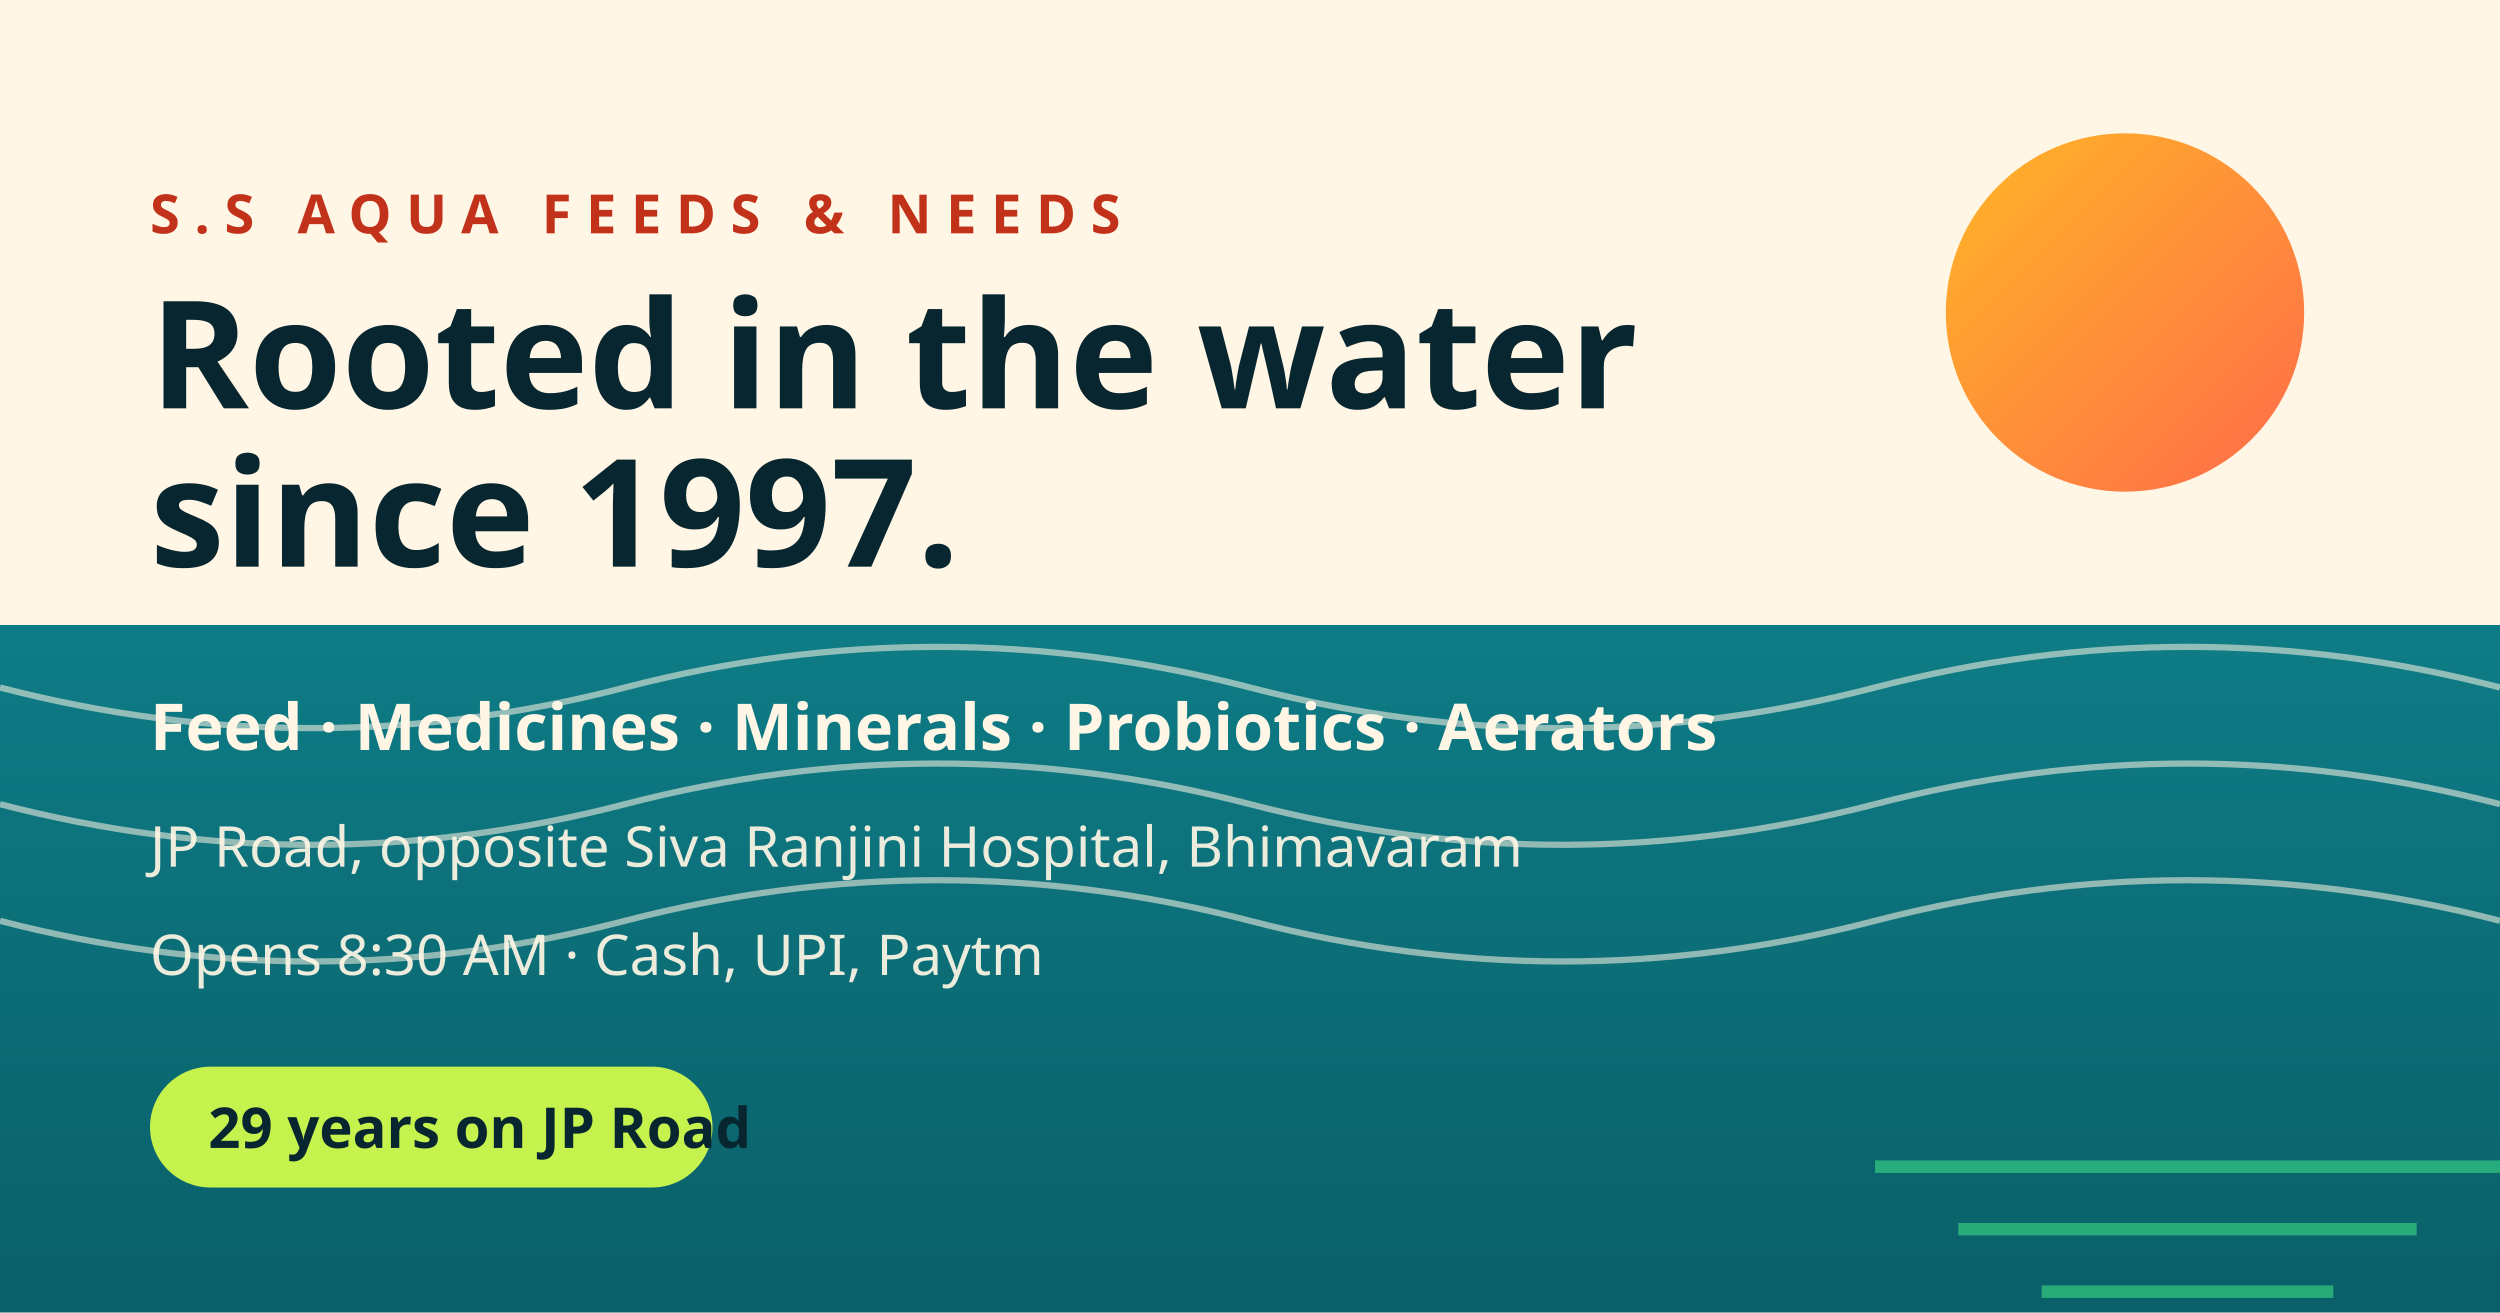
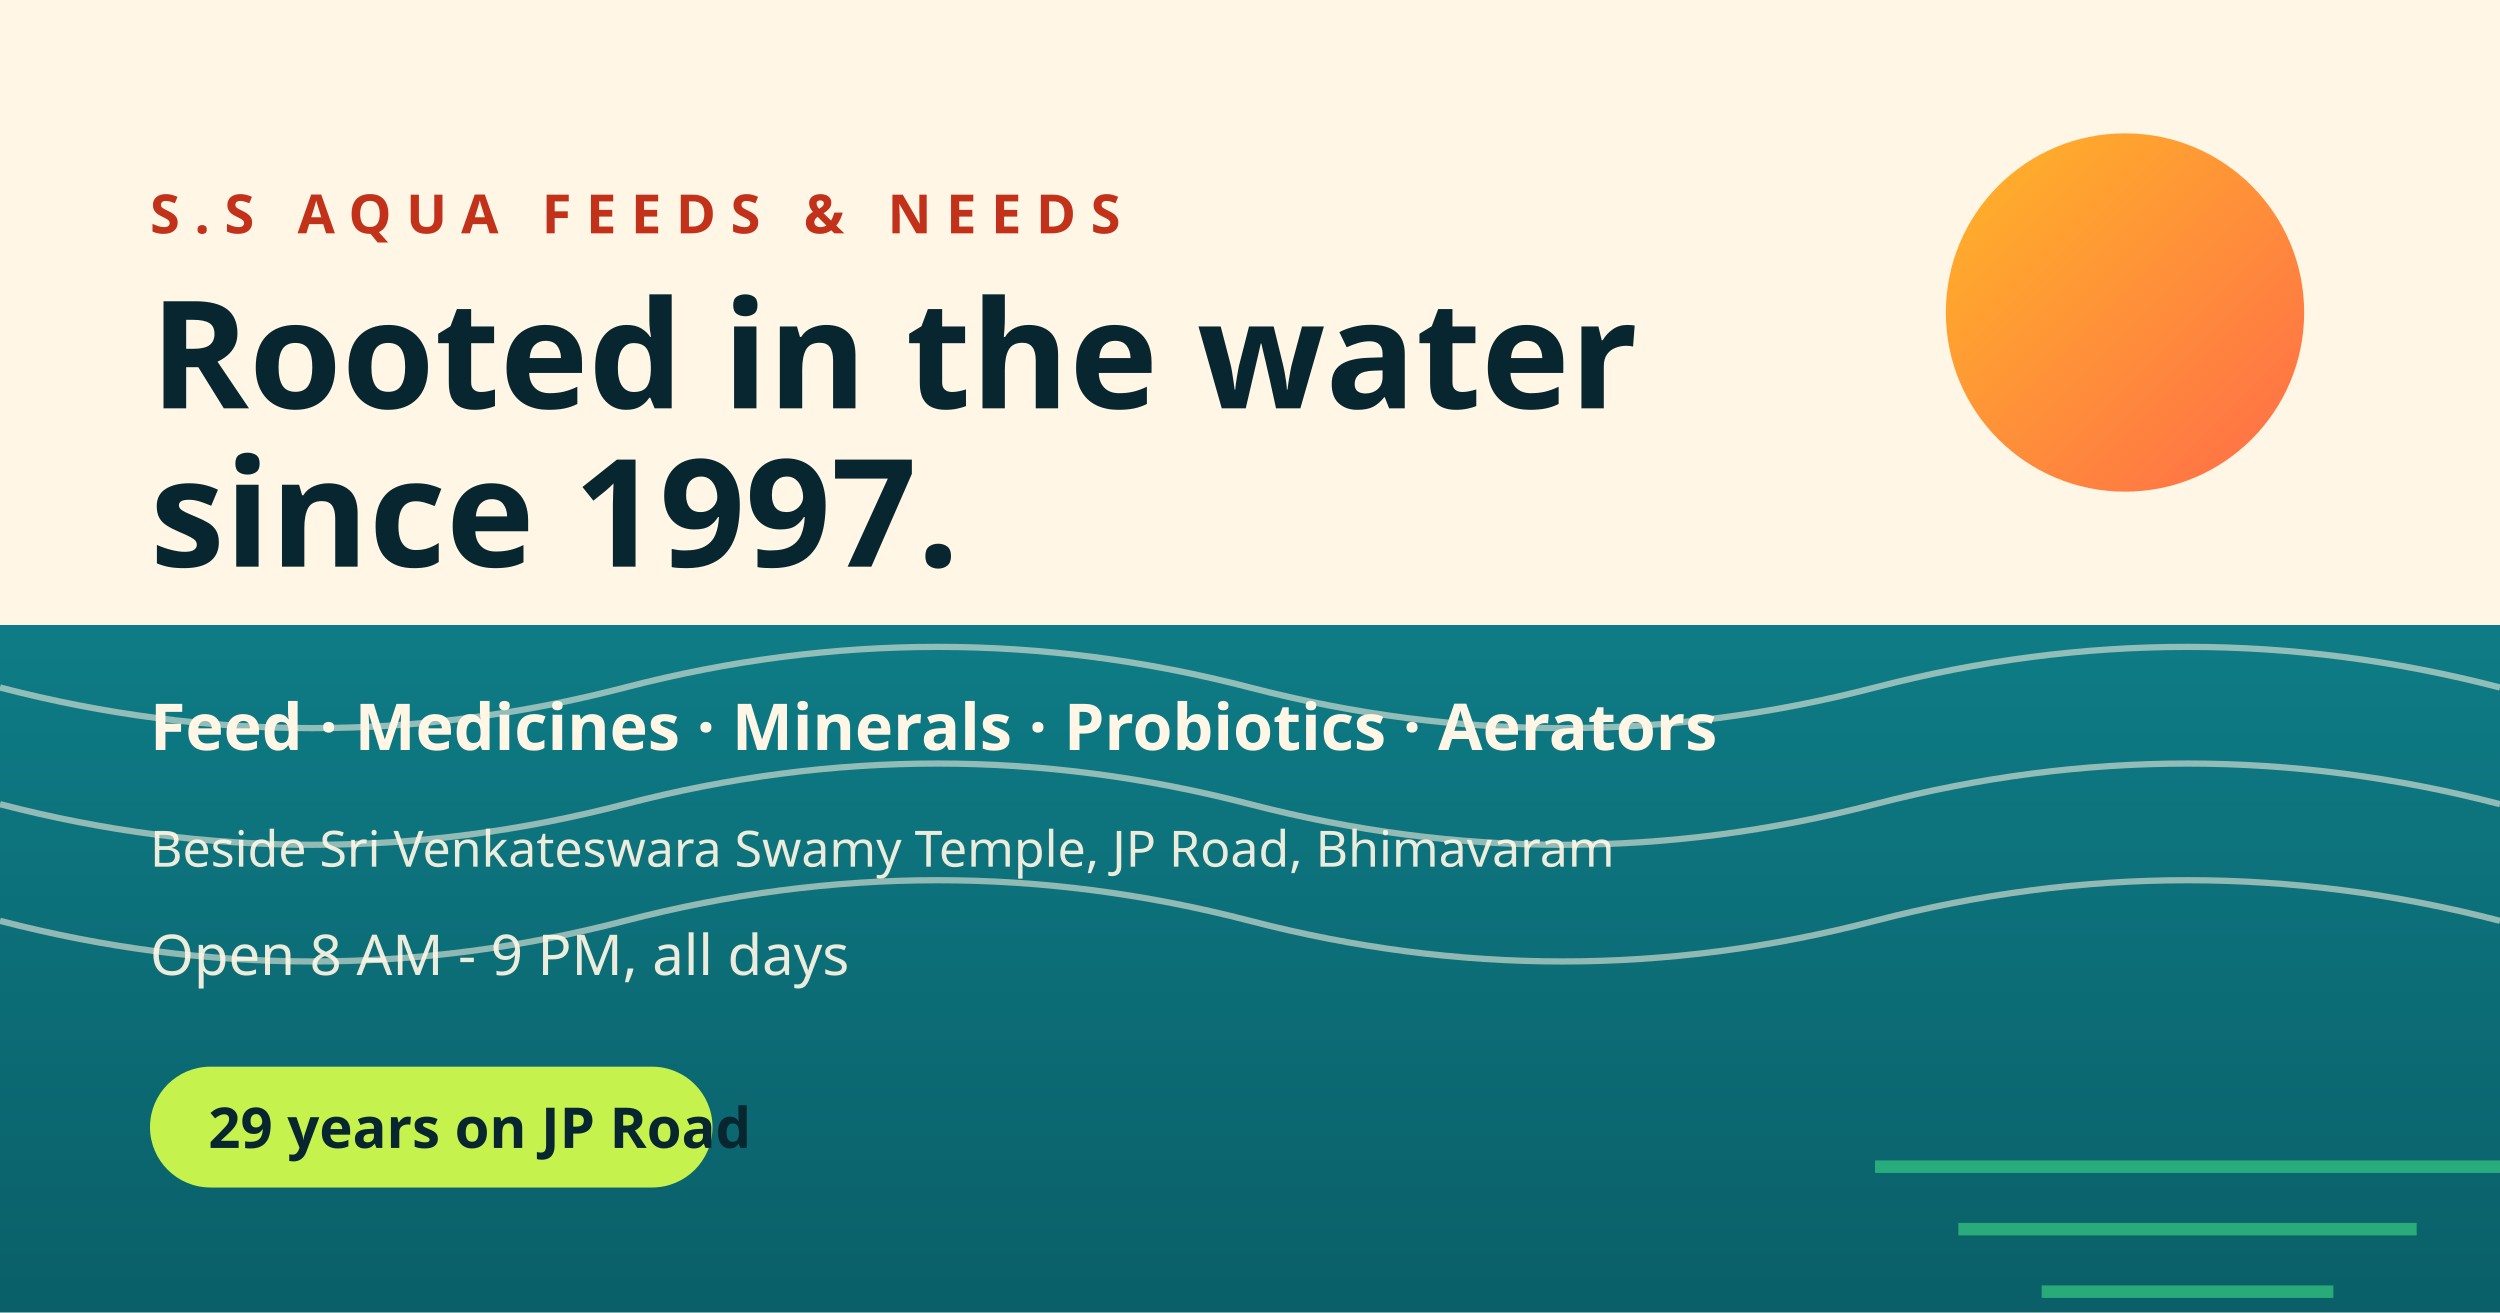
<svg xmlns="http://www.w3.org/2000/svg" viewBox="0 0 1200 630" width="1200" height="630" role="img" aria-label="S.S Aqua Feeds and Needs, Bhimavaram — feed, medicine and pond supplies since 1997">
  <defs>
    <linearGradient id="water" x1="0" y1="0" x2="0" y2="1">
      <stop offset="0%" stop-color="#0E7C86" />
      <stop offset="100%" stop-color="#0A5F68" />
    </linearGradient>
    <linearGradient id="sun" x1="0" y1="0" x2="1" y2="1">
      <stop offset="0%" stop-color="#FFB627" />
      <stop offset="100%" stop-color="#FF6B4A" />
    </linearGradient>
  </defs>
  <rect width="1200" height="630" fill="#FFF6E5" />
  <rect y="300" width="1200" height="330" fill="url(#water)" />
  <circle cx="1020" cy="150" r="86" fill="url(#sun)" />
  <g stroke="#FFF6E5" stroke-width="3" fill="none" opacity="0.55">
    <path d="M0 330c100 26 200 26 300 0s200-26 300 0 200 26 300 0 200-26 300 0" />
    <path d="M0 386c100 26 200 26 300 0s200-26 300 0 200 26 300 0 200-26 300 0" />
    <path d="M0 442c100 26 200 26 300 0s200-26 300 0 200 26 300 0 200-26 300 0" />
  </g>
  <g stroke="#3DDC84" stroke-width="6" opacity="0.6">
    <path d="M900 560h300M940 590h220M980 620h140" />
  </g>
  <g font-family="Bricolage Grotesque, Segoe UI, sans-serif">
    <text x="72" y="112" fill="#C2321A" font-size="26" font-weight="700" letter-spacing="7">
      S.S AQUA FEEDS &amp; NEEDS
    </text>
    <text x="72" y="196" fill="#08262F" font-size="72" font-weight="800">Rooted in the water</text>
    <text x="72" y="272" fill="#08262F" font-size="72" font-weight="800">since 1997.</text>
  </g>
  <g font-family="Bricolage Grotesque, Segoe UI, sans-serif" fill="#FFF6E5">
    <text x="72" y="360" font-size="31" font-weight="600">
      Feed · Medicines · Minerals · Probiotics · Aerators
    </text>
-     <text x="72" y="416" font-size="27" opacity="0.92">
-       JP Road, opposite Siva Ranjini Hospital, Bhimavaram
+     <text x="72" y="416" font-size="24" opacity="0.92">
+       Beside Sri Venkateswara Swamy Temple, JP Road, Bhimavaram
    </text>
    <text x="72" y="468" font-size="27" opacity="0.92">
-       Opens 8:30 AM · Cash, UPI, Paytm
+       Open 8 AM - 9 PM, all days
    </text>
  </g>
  <g font-family="Bricolage Grotesque, Segoe UI, sans-serif">
    <rect x="72" y="512" width="270" height="58" rx="29" fill="#C6F24E" />
    <text x="100" y="551" fill="#08262F" font-size="27" font-weight="700">29 years on JP Road</text>
  </g>
</svg>
